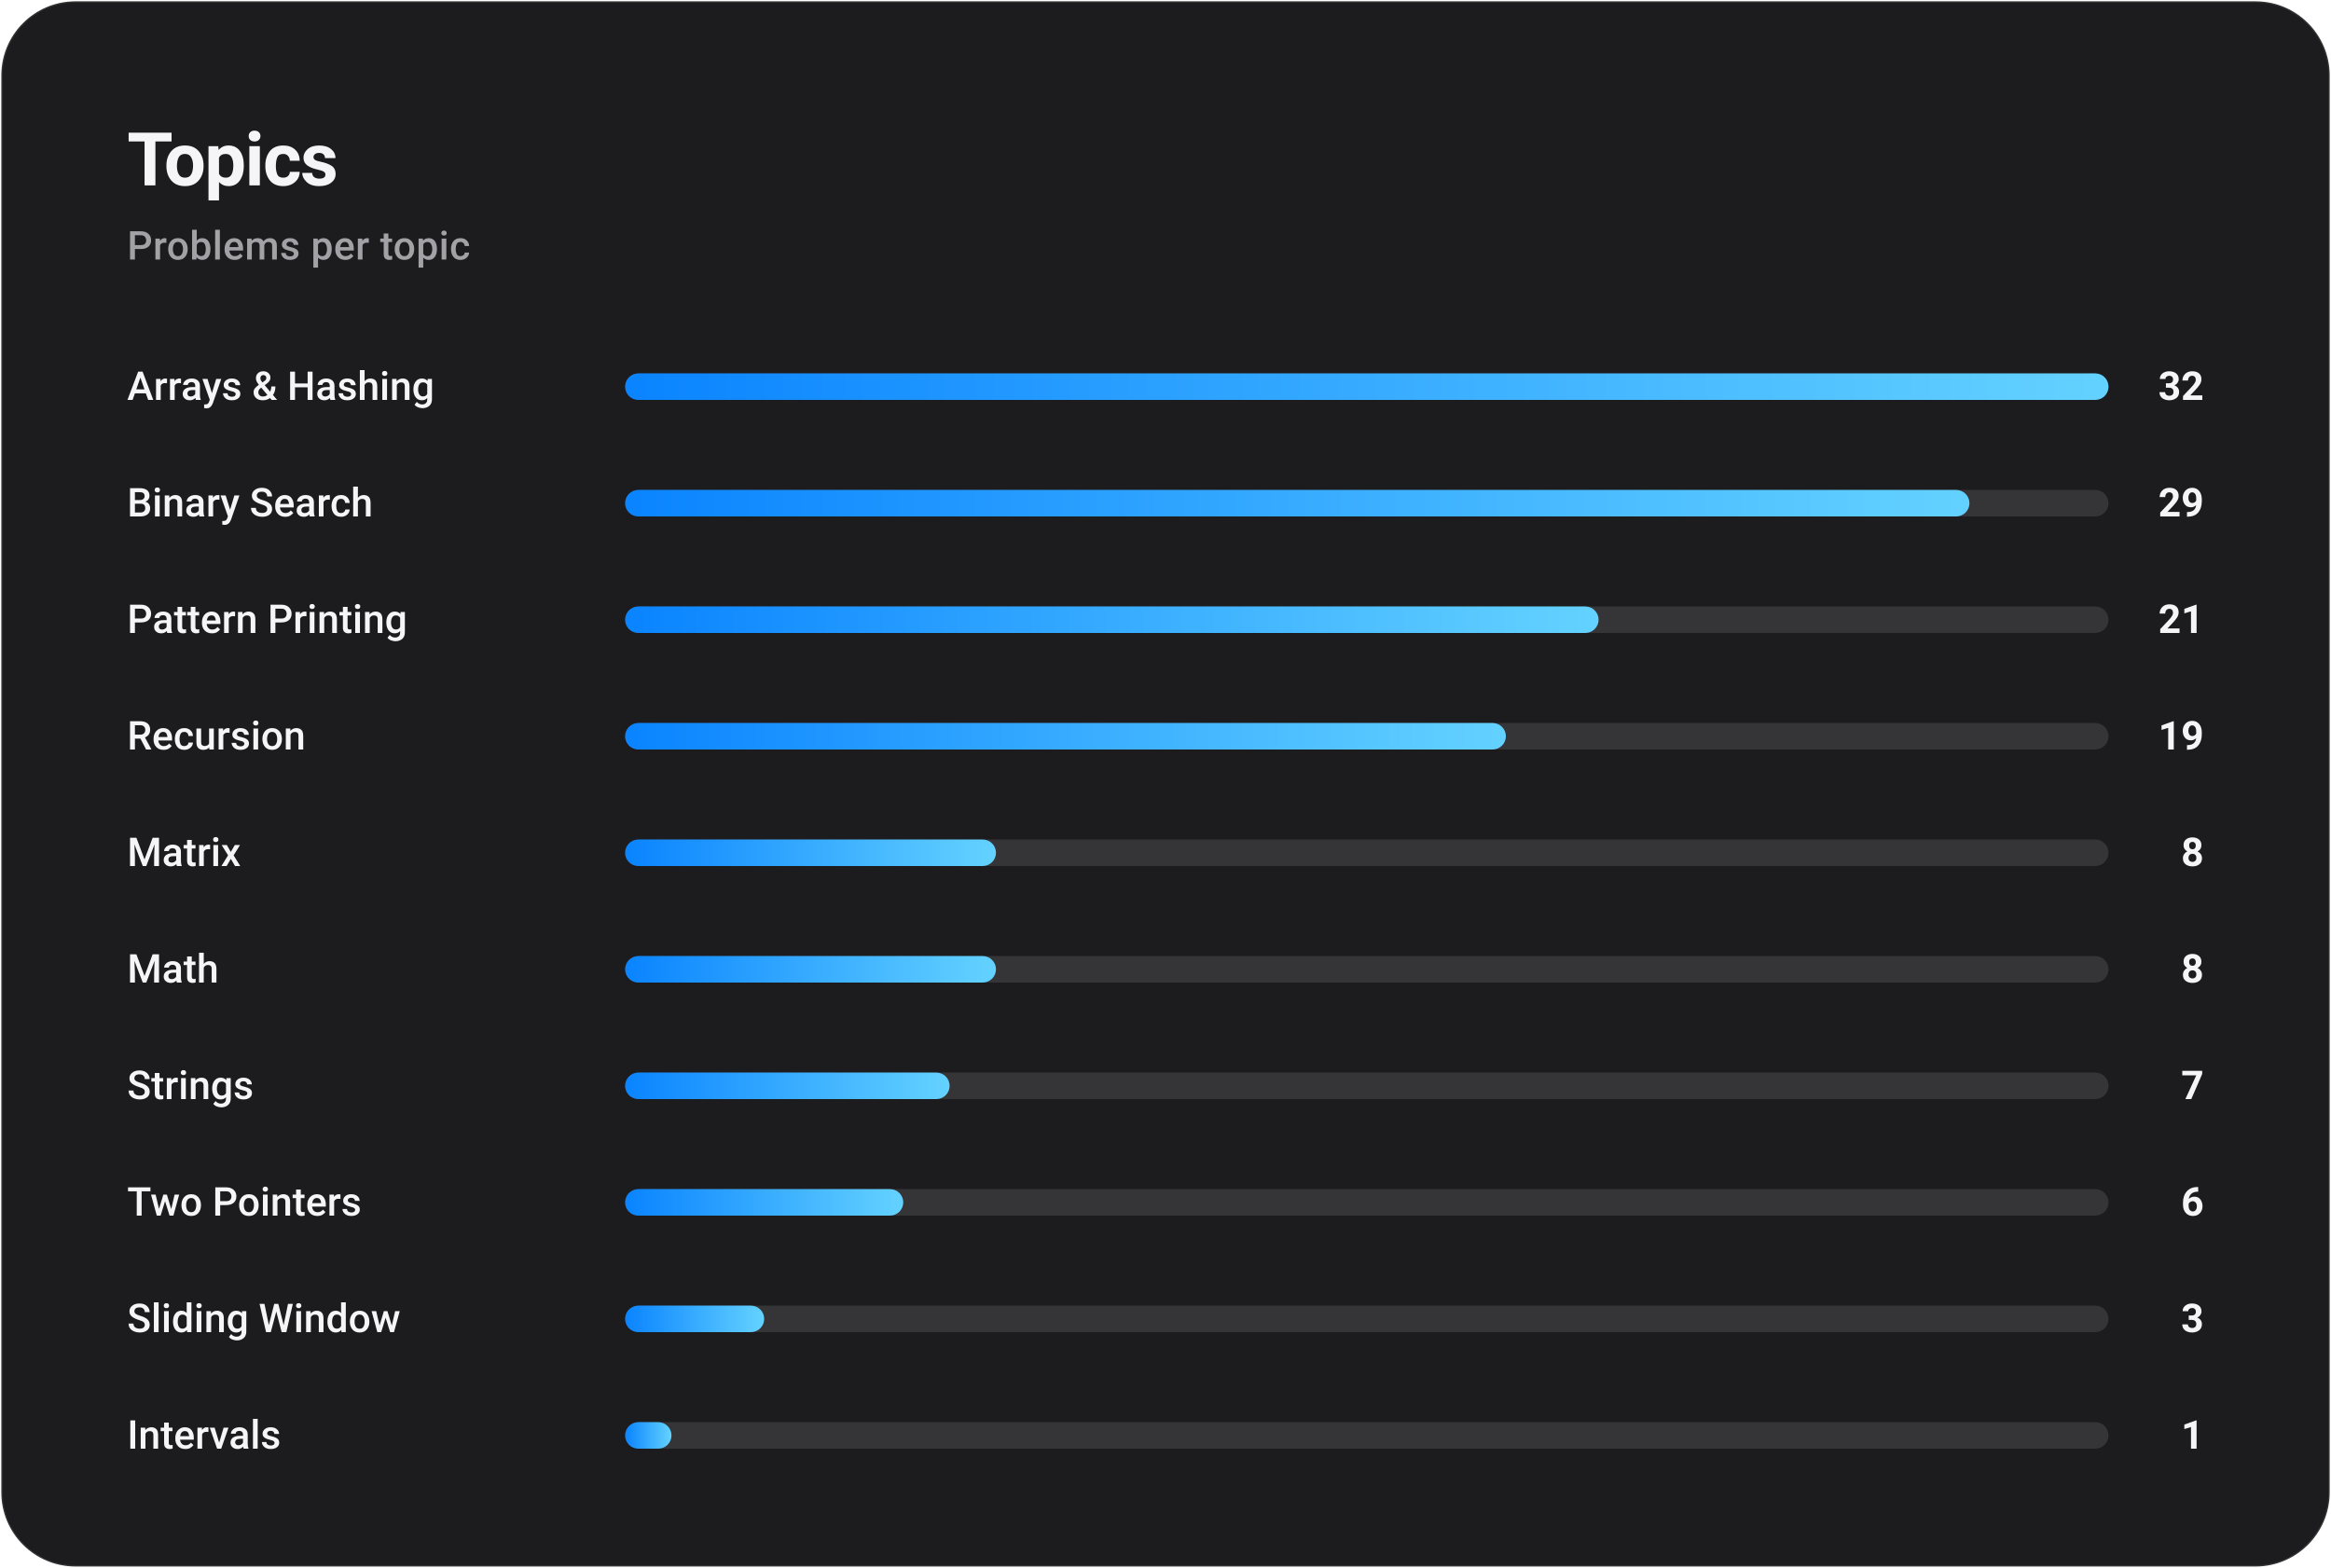
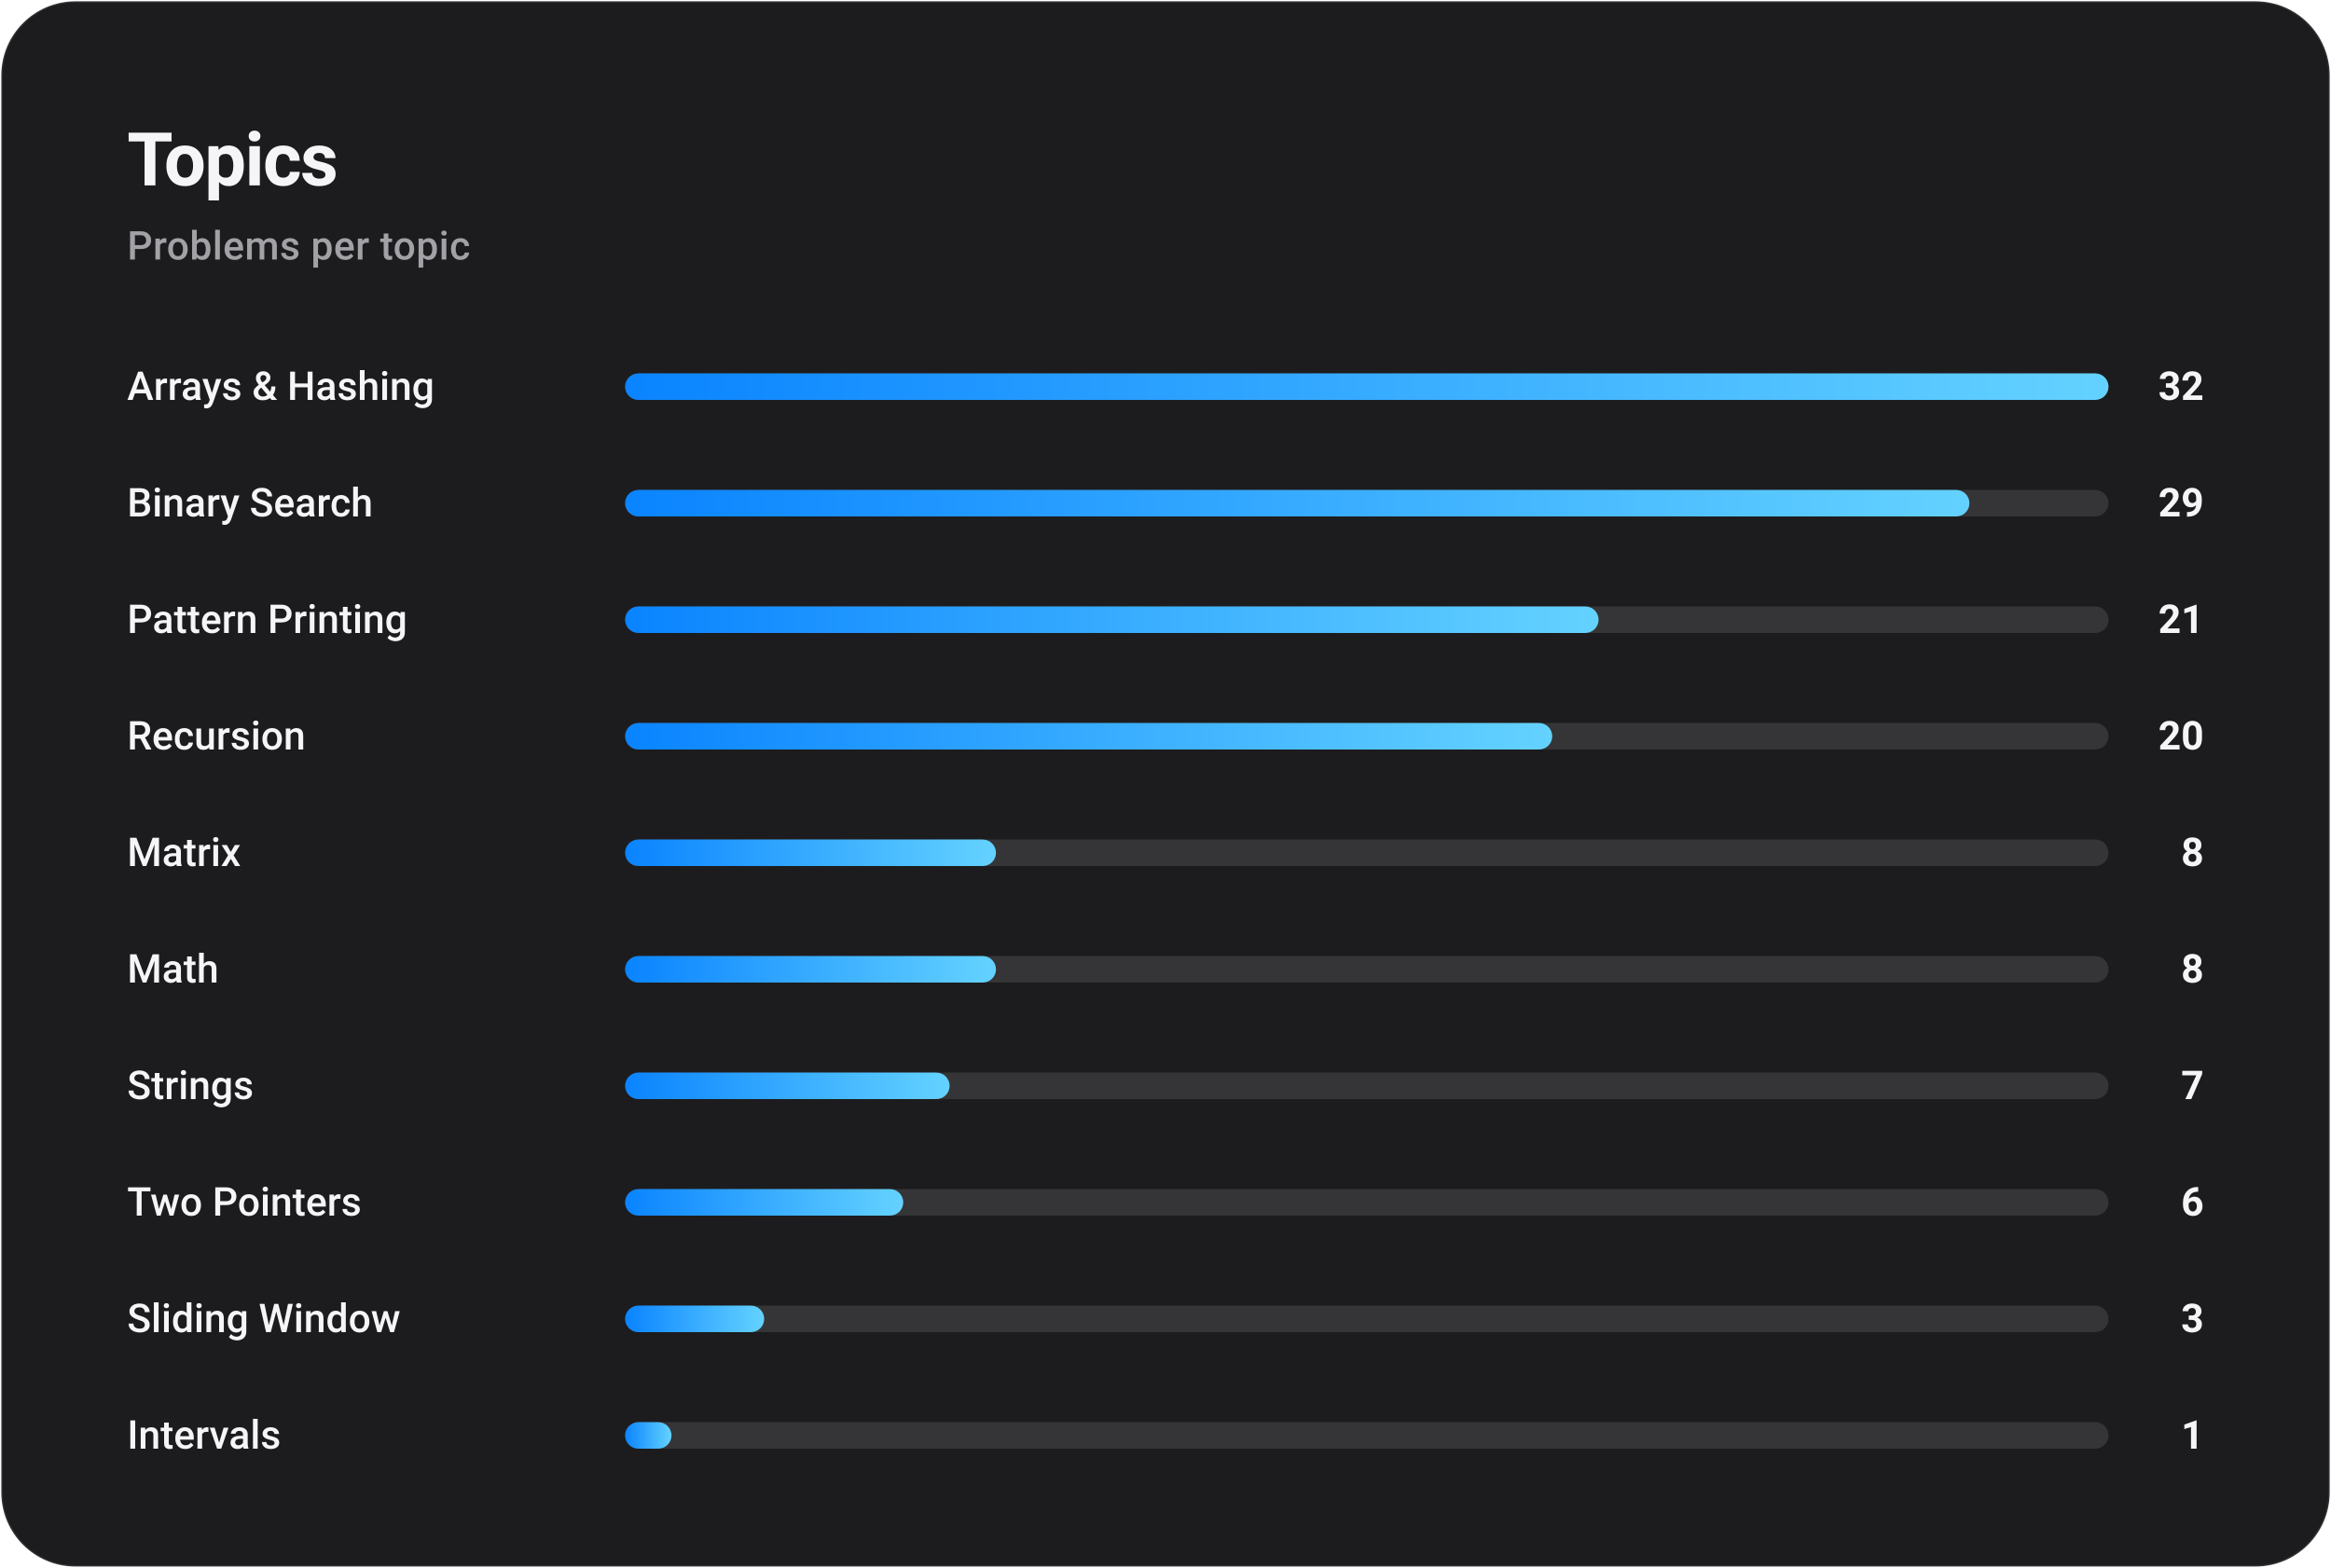
<svg xmlns="http://www.w3.org/2000/svg" width="880" height="592" viewBox="0 0 880 592" role="img" aria-labelledby="t d">
  <defs>
    <style>
text { font-family: -apple-system, BlinkMacSystemFont, "SF Pro Display", "SF Pro Text", "Segoe UI Variable Display", "Segoe UI", system-ui, Roboto, Helvetica, Arial, sans-serif; }
.num { font-variant-numeric: tabular-nums; }
@keyframes grow { from { transform: scaleX(0); } to { transform: scaleX(1); } }
@keyframes rise { from { transform: scaleY(0); } to { transform: scaleY(1); } }
@keyframes pop { from { opacity: 0; transform: scale(.92); } to { opacity: 1; transform: scale(1); } }
@keyframes fade { from { opacity: 0; transform: translateY(6px); } to { opacity: 1; transform: translateY(0); } }
.grow { transform-box: fill-box; transform-origin: 0% 50%; animation: grow .8s cubic-bezier(.22,1,.36,1) both; }
.rise { transform-box: fill-box; transform-origin: 50% 100%; animation: rise .8s cubic-bezier(.22,1,.36,1) both; }
.pop { transform-box: fill-box; transform-origin: 50% 50%; animation: pop .8s cubic-bezier(.22,1,.36,1) both; }
.fade { animation: fade .7s cubic-bezier(.22,1,.36,1) both; }
@media (prefers-reduced-motion: reduce) { .grow, .rise, .pop { transform-box: fill-box; transform-origin: 50% 50%; animation: pop .8s cubic-bezier(.22,1,.36,1) both; }
.fade { animation: none; } }
</style>
    <linearGradient id="acc" x1="0" y1="0" x2="1" y2="0">
      <stop offset="0" stop-color="#0A84FF" />
      <stop offset="1" stop-color="#64D2FF" />
    </linearGradient>
    <linearGradient id="accv" x1="0" y1="1" x2="0" y2="0">
      <stop offset="0" stop-color="#0A84FF" />
      <stop offset="1" stop-color="#64D2FF" />
    </linearGradient>
  </defs>
  <rect x="0.5" y="0.5" width="879" height="591" rx="28" fill="#1C1C1E" stroke="rgba(255,255,255,0.10)" />
  <text x="48" y="70" font-size="28" font-weight="700" fill="#F5F5F7" text-anchor="start" letter-spacing="-0.02em">Topics</text>
  <text x="48" y="98" font-size="15" font-weight="500" fill="#A1A1A6" text-anchor="start" letter-spacing="0.01em">Problems per topic</text>
  <text x="48" y="151" font-size="15" font-weight="500" fill="#F5F5F7" text-anchor="start" letter-spacing="0.0em">Arrays &amp; Hashing</text>
  <rect x="236" y="141" width="560" height="10" rx="5" fill="rgba(255,255,255,0.11)" />
  <rect class="grow" style="animation-delay:0ms" x="236" y="141" width="560.0" height="10" rx="5" fill="url(#acc)" />
  <text x="832" y="151" font-size="15" font-weight="650" fill="#F5F5F7" text-anchor="end" letter-spacing="0.0em" class="num">32</text>
  <text x="48" y="195" font-size="15" font-weight="500" fill="#F5F5F7" text-anchor="start" letter-spacing="0.0em">Binary Search</text>
  <rect x="236" y="185" width="560" height="10" rx="5" fill="rgba(255,255,255,0.11)" />
  <rect class="grow" style="animation-delay:60ms" x="236" y="185" width="507.5" height="10" rx="5" fill="url(#acc)" />
  <text x="832" y="195" font-size="15" font-weight="650" fill="#F5F5F7" text-anchor="end" letter-spacing="0.0em" class="num">29</text>
  <text x="48" y="239" font-size="15" font-weight="500" fill="#F5F5F7" text-anchor="start" letter-spacing="0.0em">Pattern Printing</text>
  <rect x="236" y="229" width="560" height="10" rx="5" fill="rgba(255,255,255,0.11)" />
  <rect class="grow" style="animation-delay:120ms" x="236" y="229" width="367.5" height="10" rx="5" fill="url(#acc)" />
  <text x="832" y="239" font-size="15" font-weight="650" fill="#F5F5F7" text-anchor="end" letter-spacing="0.0em" class="num">21</text>
  <text x="48" y="283" font-size="15" font-weight="500" fill="#F5F5F7" text-anchor="start" letter-spacing="0.0em">Recursion</text>
  <rect x="236" y="273" width="560" height="10" rx="5" fill="rgba(255,255,255,0.11)" />
-   <rect class="grow" style="animation-delay:180ms" x="236" y="273" width="332.5" height="10" rx="5" fill="url(#acc)" />
-   <text x="832" y="283" font-size="15" font-weight="650" fill="#F5F5F7" text-anchor="end" letter-spacing="0.0em" class="num">19</text>
+   <rect class="grow" style="animation-delay:180ms" x="236" y="273" width="350.0" height="10" rx="5" fill="url(#acc)" />
+   <text x="832" y="283" font-size="15" font-weight="650" fill="#F5F5F7" text-anchor="end" letter-spacing="0.0em" class="num">20</text>
  <text x="48" y="327" font-size="15" font-weight="500" fill="#F5F5F7" text-anchor="start" letter-spacing="0.0em">Matrix</text>
  <rect x="236" y="317" width="560" height="10" rx="5" fill="rgba(255,255,255,0.11)" />
  <rect class="grow" style="animation-delay:240ms" x="236" y="317" width="140.0" height="10" rx="5" fill="url(#acc)" />
  <text x="832" y="327" font-size="15" font-weight="650" fill="#F5F5F7" text-anchor="end" letter-spacing="0.0em" class="num">8</text>
  <text x="48" y="371" font-size="15" font-weight="500" fill="#F5F5F7" text-anchor="start" letter-spacing="0.0em">Math</text>
  <rect x="236" y="361" width="560" height="10" rx="5" fill="rgba(255,255,255,0.11)" />
  <rect class="grow" style="animation-delay:300ms" x="236" y="361" width="140.0" height="10" rx="5" fill="url(#acc)" />
  <text x="832" y="371" font-size="15" font-weight="650" fill="#F5F5F7" text-anchor="end" letter-spacing="0.0em" class="num">8</text>
  <text x="48" y="415" font-size="15" font-weight="500" fill="#F5F5F7" text-anchor="start" letter-spacing="0.0em">Strings</text>
  <rect x="236" y="405" width="560" height="10" rx="5" fill="rgba(255,255,255,0.11)" />
  <rect class="grow" style="animation-delay:360ms" x="236" y="405" width="122.5" height="10" rx="5" fill="url(#acc)" />
  <text x="832" y="415" font-size="15" font-weight="650" fill="#F5F5F7" text-anchor="end" letter-spacing="0.0em" class="num">7</text>
  <text x="48" y="459" font-size="15" font-weight="500" fill="#F5F5F7" text-anchor="start" letter-spacing="0.0em">Two Pointers</text>
  <rect x="236" y="449" width="560" height="10" rx="5" fill="rgba(255,255,255,0.11)" />
  <rect class="grow" style="animation-delay:420ms" x="236" y="449" width="105.0" height="10" rx="5" fill="url(#acc)" />
  <text x="832" y="459" font-size="15" font-weight="650" fill="#F5F5F7" text-anchor="end" letter-spacing="0.0em" class="num">6</text>
  <text x="48" y="503" font-size="15" font-weight="500" fill="#F5F5F7" text-anchor="start" letter-spacing="0.0em">Sliding Window</text>
  <rect x="236" y="493" width="560" height="10" rx="5" fill="rgba(255,255,255,0.11)" />
  <rect class="grow" style="animation-delay:480ms" x="236" y="493" width="52.5" height="10" rx="5" fill="url(#acc)" />
  <text x="832" y="503" font-size="15" font-weight="650" fill="#F5F5F7" text-anchor="end" letter-spacing="0.0em" class="num">3</text>
  <text x="48" y="547" font-size="15" font-weight="500" fill="#F5F5F7" text-anchor="start" letter-spacing="0.0em">Intervals</text>
  <rect x="236" y="537" width="560" height="10" rx="5" fill="rgba(255,255,255,0.11)" />
  <rect class="grow" style="animation-delay:540ms" x="236" y="537" width="17.5" height="10" rx="5" fill="url(#acc)" />
  <text x="832" y="547" font-size="15" font-weight="650" fill="#F5F5F7" text-anchor="end" letter-spacing="0.0em" class="num">1</text>
</svg>
